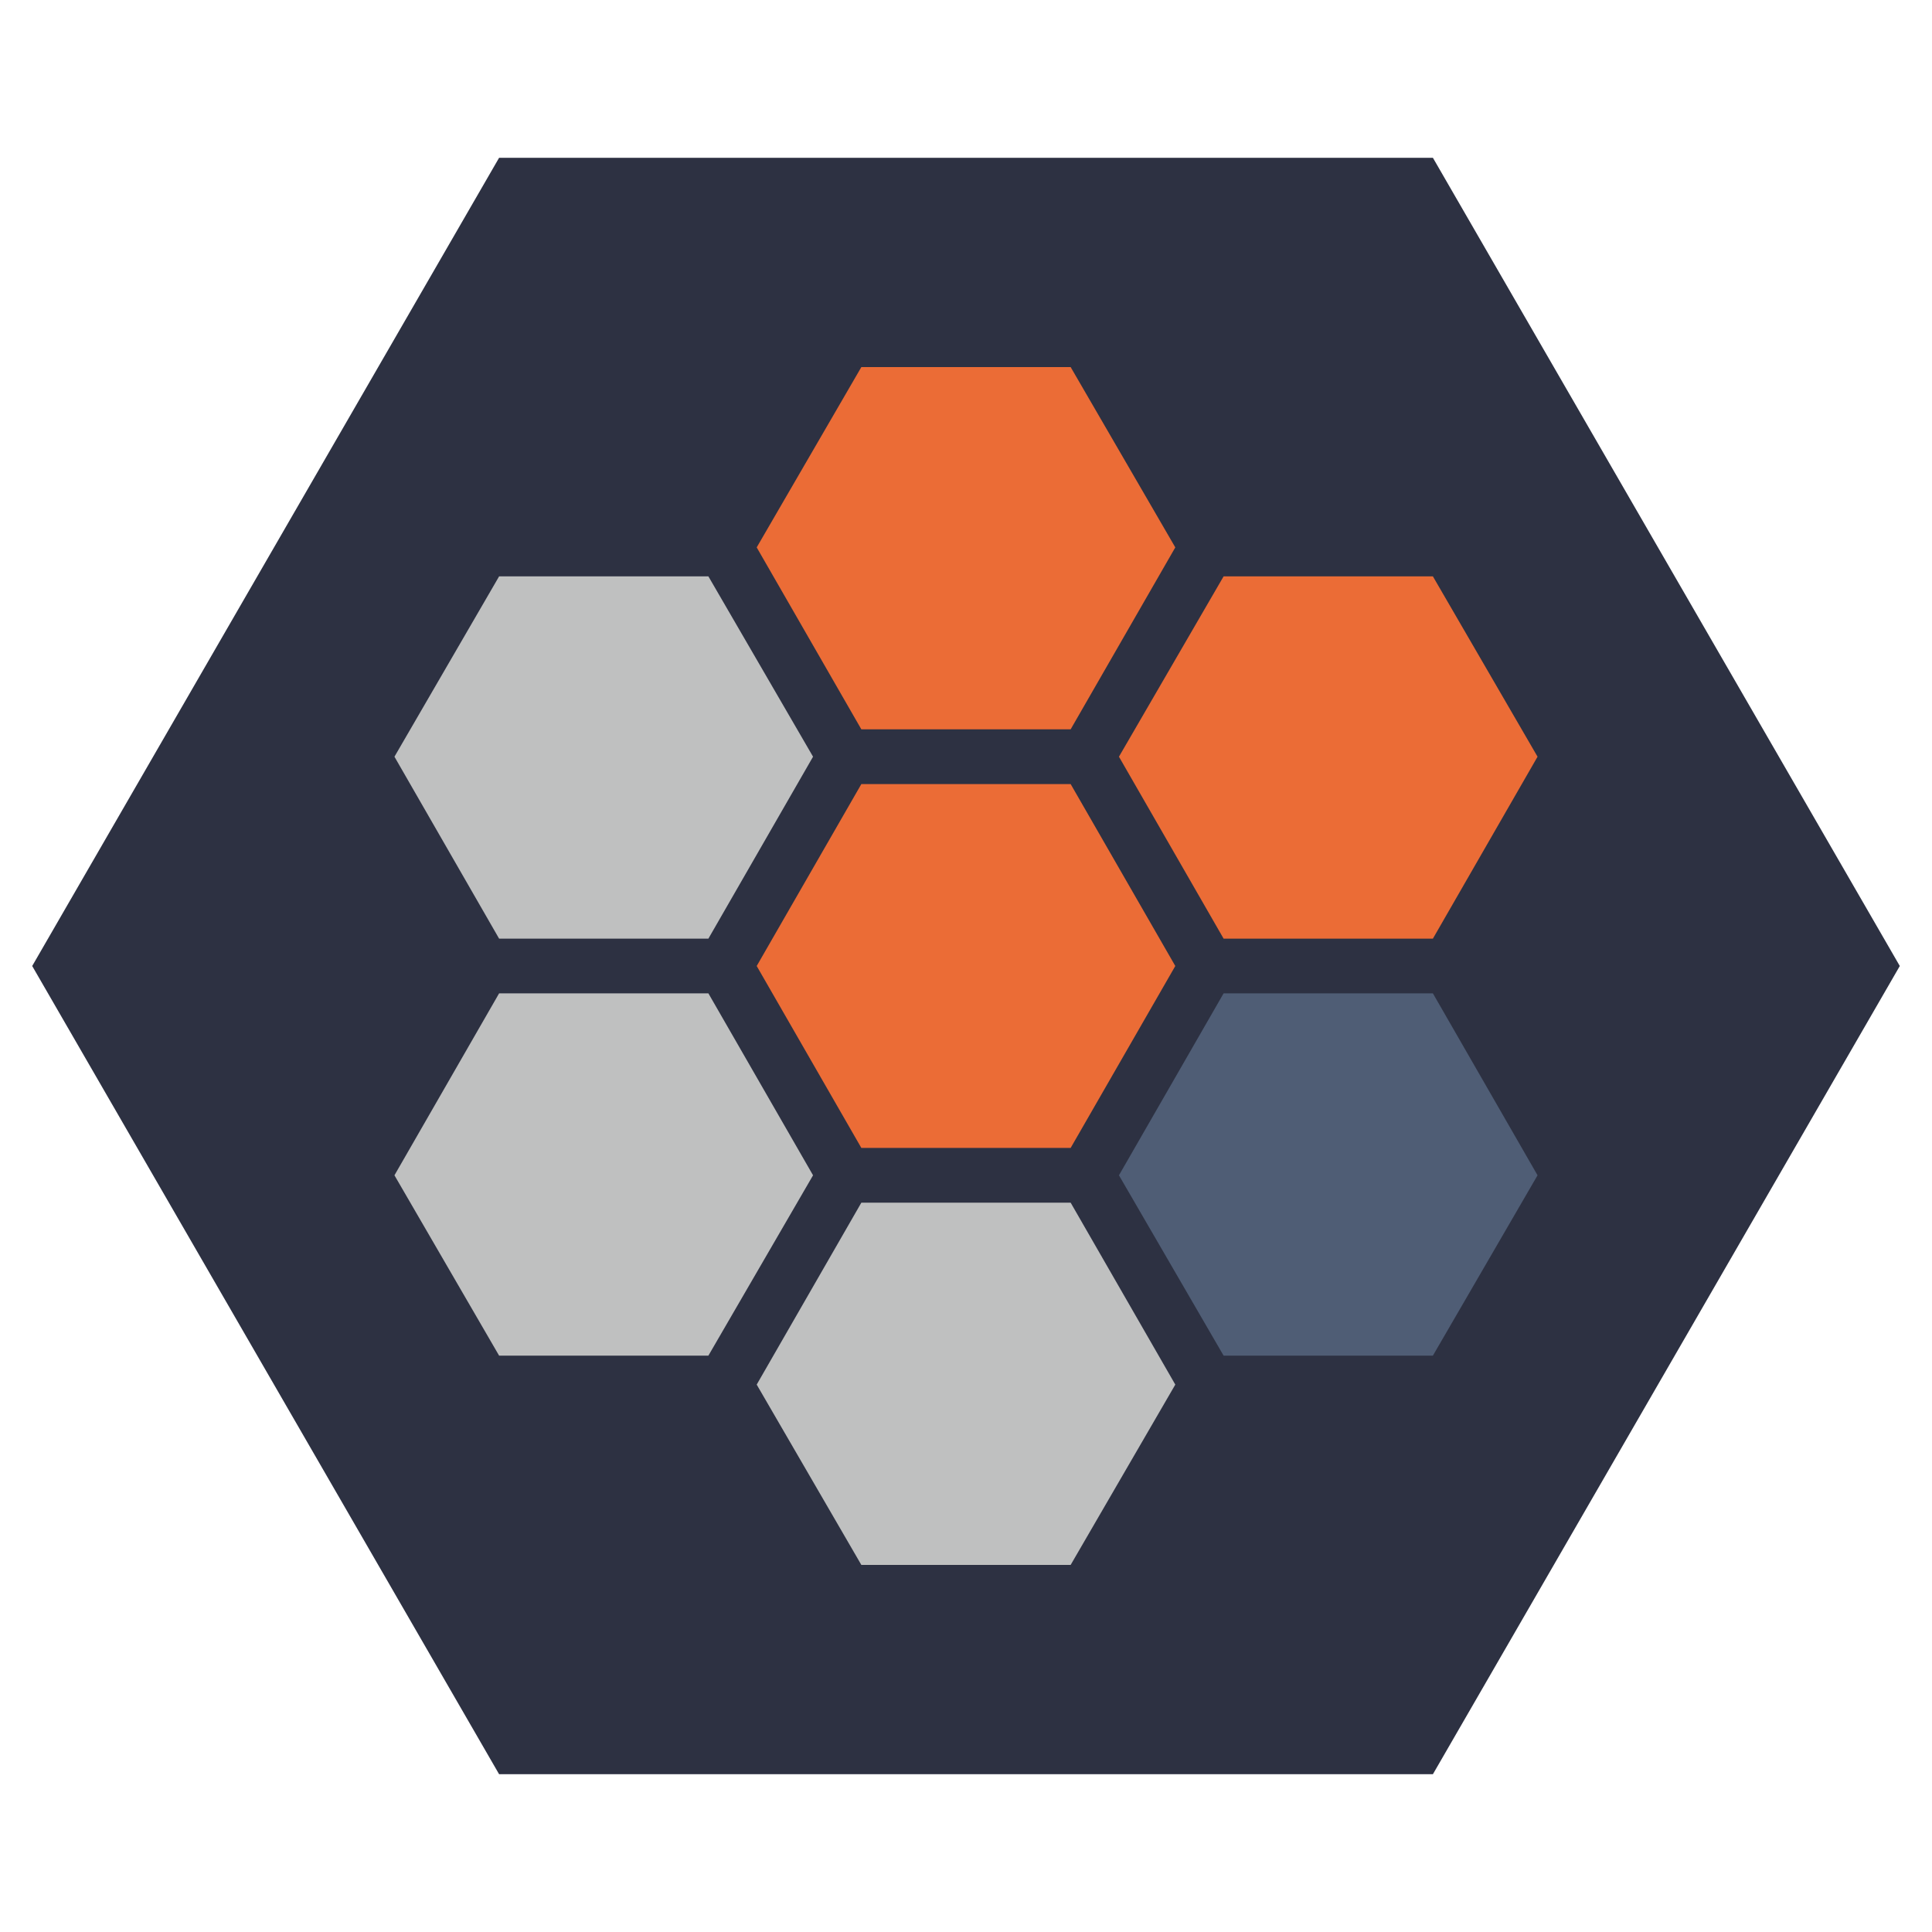
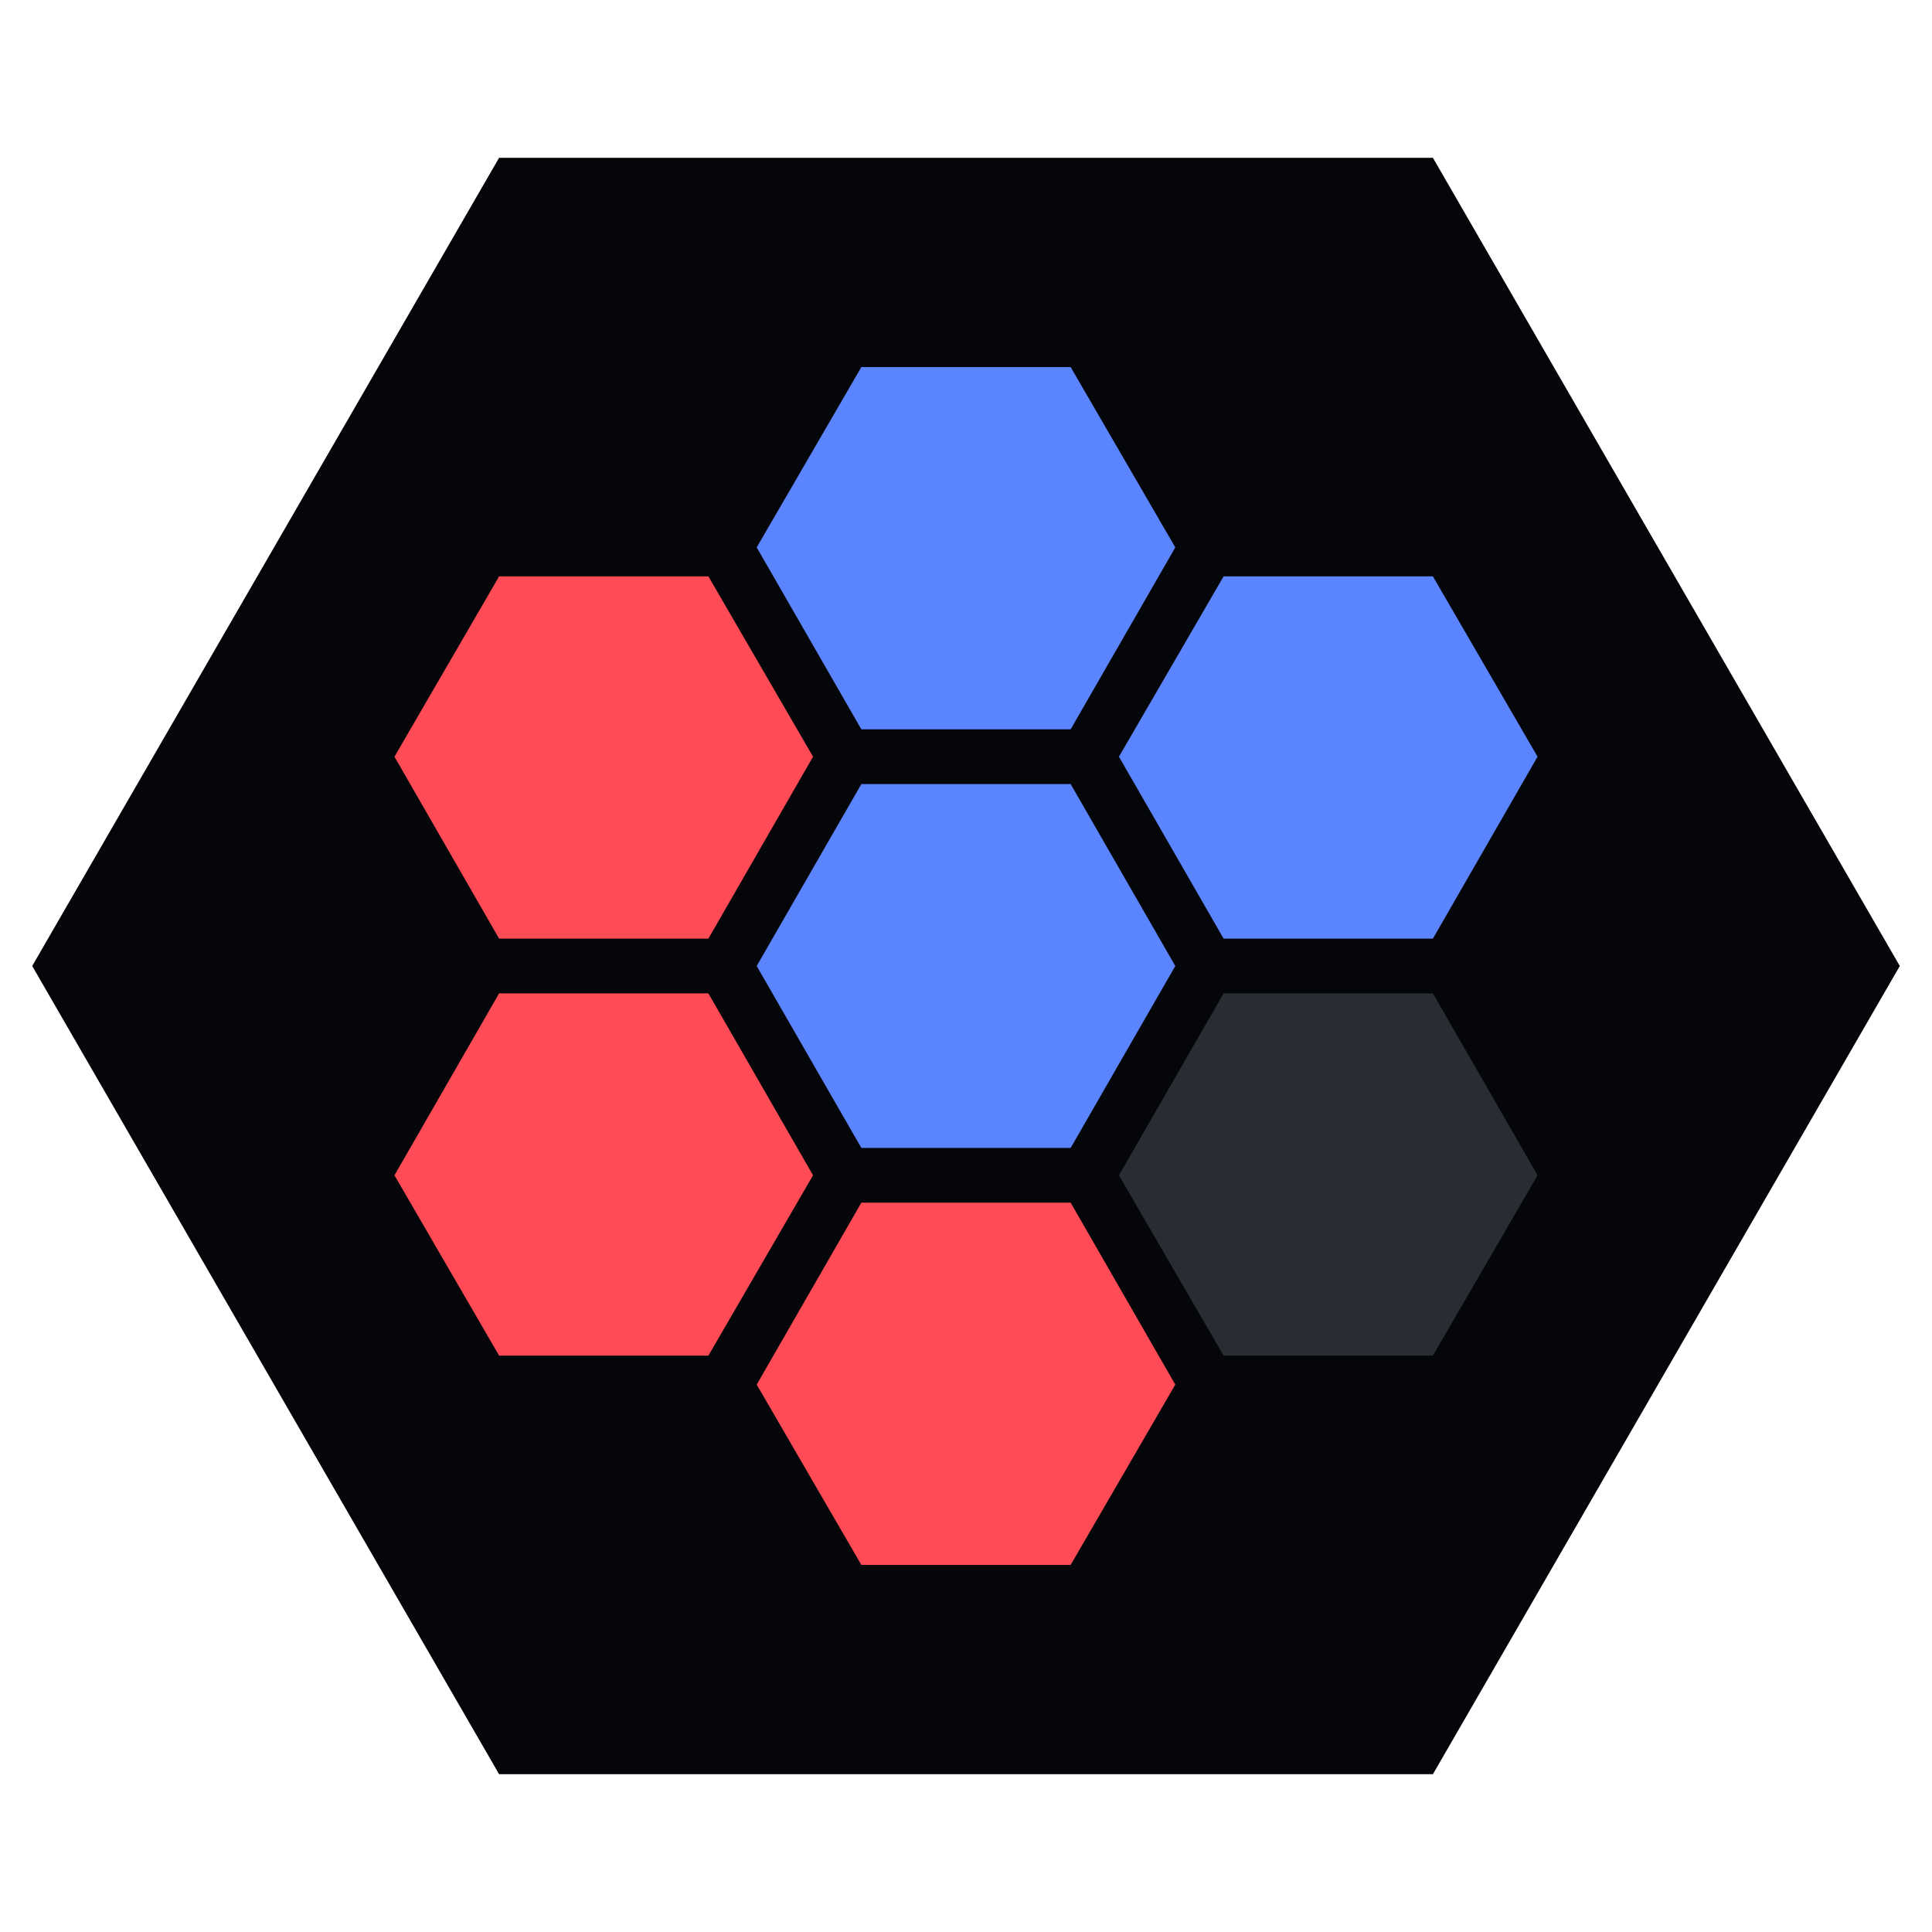
<svg xmlns="http://www.w3.org/2000/svg" viewBox="0 0 120 120" width="120" height="120" role="img" aria-label="Hexa Fit icon">
-   <polygon points="118,60 89,110.2 31,110.2 2,60 31,9.8 89,9.8" fill="#2d3142" />
+   <polygon points="118,60 89,110.2 31,110.2 2,60 31,9.8 89,9.8" fill="#050609" />
  <g transform="translate(60 60)">
-     <polygon points="13,0 6.5,11.3 -6.5,11.3 -13,0 -6.5,-11.3 6.5,-11.3" fill="#eb6c36" />
-     <polygon points="13,-26 6.5,-14.7 -6.5,-14.7 -13,-26 -6.5,-37.2 6.5,-37.2" fill="#eb6c36" />
-     <polygon points="13,26 6.5,37.2 -6.5,37.2 -13,26 -6.5,14.7 6.5,14.7" fill="#bfc0c0" />
-     <polygon points="35.5,-13 29,-1.7 16,-1.7 9.5,-13 16,-24.2 29,-24.2" fill="#eb6c36" />
-     <polygon points="35.5,13 29,24.2 16,24.2 9.5,13 16,1.7 29,1.7" fill="#4f5d75" />
-     <polygon points="-9.5,-13 -16,-1.7 -29,-1.7 -35.5,-13 -29,-24.2 -16,-24.2" fill="#bfc0c0" />
-     <polygon points="-9.5,13 -16,24.2 -29,24.2 -35.5,13 -29,1.7 -16,1.7" fill="#bfc0c0" />
+     <polygon points="13,0 6.5,11.3 -6.5,11.3 -13,0 -6.5,-11.3 6.5,-11.3" fill="#5b84ff" />
+     <polygon points="13,-26 6.5,-14.7 -6.5,-14.7 -13,-26 -6.5,-37.2 6.5,-37.2" fill="#5b84ff" />
+     <polygon points="13,26 6.5,37.2 -6.5,37.2 -13,26 -6.5,14.7 6.5,14.7" fill="#ff4b55" />
+     <polygon points="35.5,-13 29,-1.7 16,-1.7 9.5,-13 16,-24.2 29,-24.2" fill="#5b84ff" />
+     <polygon points="35.5,13 29,24.2 16,24.2 9.5,13 16,1.7 29,1.7" fill="#2a2c33" />
+     <polygon points="-9.5,-13 -16,-1.7 -29,-1.7 -35.5,-13 -29,-24.2 -16,-24.2" fill="#ff4b55" />
+     <polygon points="-9.5,13 -16,24.2 -29,24.2 -35.5,13 -29,1.7 -16,1.7" fill="#ff4b55" />
  </g>
</svg>
